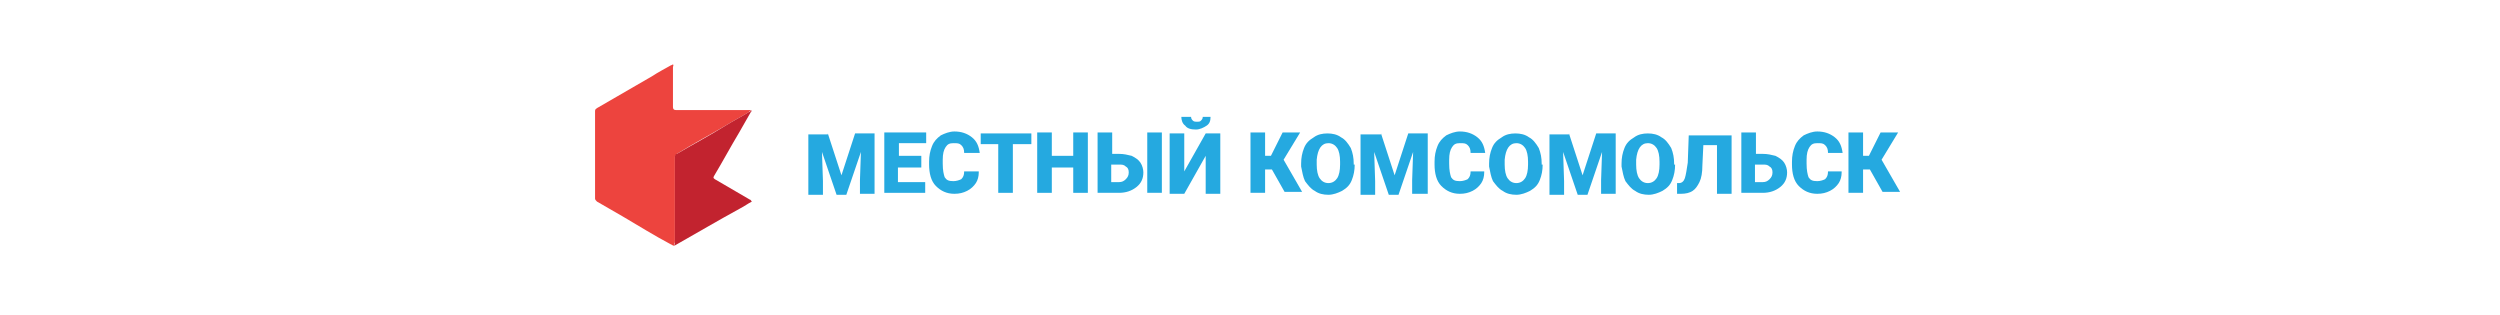
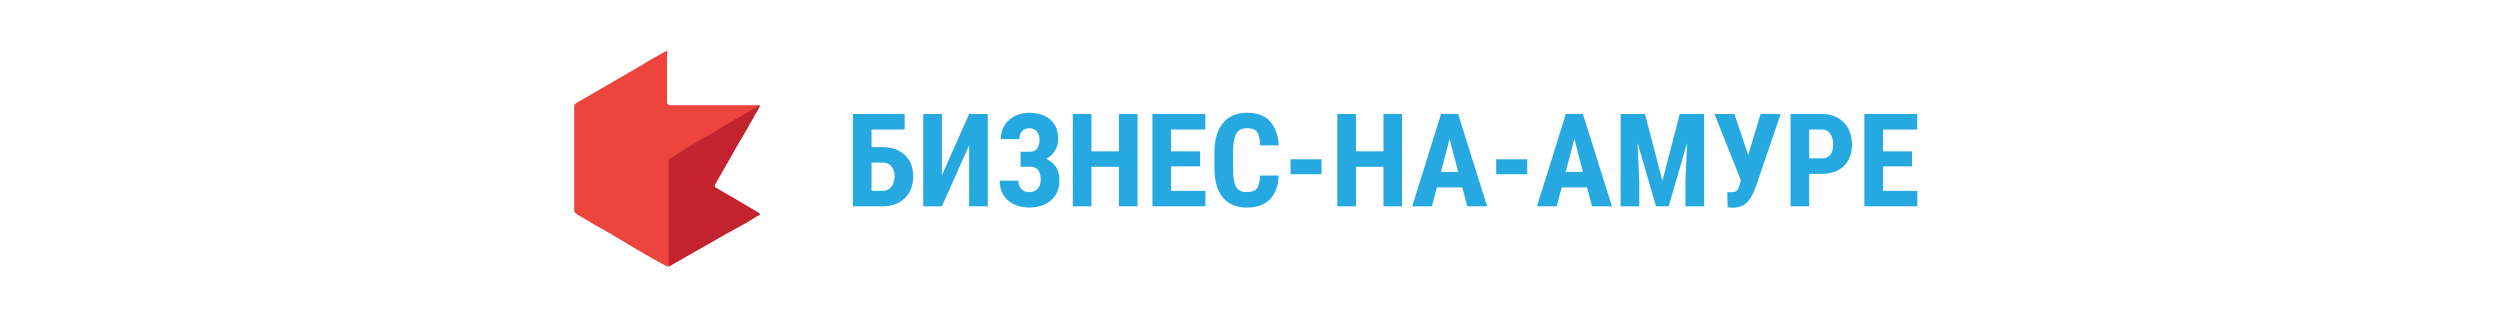
<svg xmlns="http://www.w3.org/2000/svg" version="1.1" id="Слой_1" image-rendering="optimizeQuality" text-rendering="geometricPrecision" shape-rendering="geometricPrecision" x="0px" y="0px" viewBox="0 0 256.7 32.3" style="enable-background:new 0 0 256.7 32.3;" xml:space="preserve">
-   <style type="text/css">
+   <defs id="defs51" />
+   <style type="text/css" id="style2">
	.st0{fill:#ED443E;}
	.st1{fill:#C2232F;}
	.st2{fill:#25A9E0;}
</style>
-   <g>
-     <path class="st0" d="M69.3,25.2c-0.2,0.1-0.3-0.1-0.4-0.1c-1.7-0.9-3.3-1.9-5-2.9c-0.9-0.5-1.7-1-2.6-1.5c-0.1-0.1-0.2-0.2-0.2-0.3   c0-3,0-6,0-9c0-0.2,0.1-0.2,0.2-0.3c1.9-1.1,3.8-2.2,5.7-3.3c0.6-0.4,1.2-0.7,1.9-1.1c0.1,0,0.2-0.1,0.2-0.1c0.1,0.1,0,0.2,0,0.3   c0,1.4,0,2.7,0,4.1c0,0.2,0.1,0.3,0.3,0.3c2.5,0,4.9,0,7.4,0c0.1,0,0.2,0,0.3,0c0,0.1-0.2,0.1-0.2,0.2c-0.8,0.5-1.6,0.9-2.4,1.4   c-1.7,1-3.4,1.9-5,2.9c-0.1,0.1-0.2,0.2-0.2,0.3c0,2.9,0,5.9,0,8.8C69.2,25,69.2,25.1,69.3,25.2z" />
-     <path class="st1" d="M69.3,25.2c-0.1-0.1,0-0.2,0-0.3c0-2.9,0-5.9,0-8.8c0-0.2,0.1-0.3,0.2-0.3c1.7-1,3.4-1.9,5-2.9   c0.8-0.5,1.6-0.9,2.4-1.4c0.1-0.1,0.2,0,0.2-0.2c0.1,0.1,0.1,0.1,0,0.2c-0.4,0.7-0.8,1.4-1.2,2.1c-0.9,1.5-1.7,3-2.6,4.5   c-0.1,0.2,0,0.2,0.1,0.3c1.2,0.7,2.4,1.4,3.6,2.1c0.1,0,0.1,0.1,0.2,0.2c-0.4,0.2-0.8,0.5-1.2,0.7C73.8,22.6,71.6,23.9,69.3,25.2   C69.3,25.2,69.3,25.2,69.3,25.2z" />
+   <style id="style2-35" type="text/css">
+ 	.st0{fill:#ED443E;}
+ 	.st1{fill:#C2232F;}
+ 	.st2{fill:#25A9E0;}
+ </style>
+   <style type="text/css" id="style2-3">
+ 	.st0{fill:#ED443E;}
+ 	.st1{fill:#C2232F;}
+ 	.st2{fill:#25A9E0;}
+ </style>
+   <style id="style2-6" type="text/css">
+ 	.st0{fill:#ED443E;}
+ 	.st1{fill:#C2232F;}
+ </style>
+   <g style="image-rendering:optimizeQuality;shape-rendering:geometricPrecision;text-rendering:geometricPrecision" id="g870" transform="matrix(0.2915357,0,0,0.2915357,58.95638,5.206829)">
+     <path class="st0" d="M 33.243,76.1 C 32,75.6 32.364,75.743 32,75.6 25,71.9 18.5,67.8 11.5,63.7 7.8,61.7 4.5,59.6 0.9,57.6 0.4,57.2 0,56.8 0,56.4 V 19.6 C 0,18.8 0.4,18.8 0.8,18.4 8.6,13.9 16.4,9.4 24.1,4.9 26.6,3.3 29,2 31.9,0.4 32.3,0.4 32.7,0 32.7,0 c 0.4,0.4 0,0.8 0,1.2 V 18 c 0,0.8 0.4,1.2 1.2,1.2 h 30.3 1.2 c -0.257,0.9 -0.2,0.4 -0.8,0.8 -3.7,2.1 -6.5,3.7 -9.8,5.7 -7,4.1 -13.9,7.8 -20.5,11.9 -0.037,0.884 -0.578,1.243 -0.8,1.2 v 36 c -0.257,1.3 -0.258,0.13 -0.257,1.3 z" id="path4-7" style="fill:#ed443e" />
+     <path class="st1" d="m 33.243,76.1 v -1.2 -36 c 0,-0.538 0.118,-0.575 0.8,-1.2 7.7,-5 13.2,-7.8 20.3,-12.1 3.3,-2 3.324,-2.035 11.057,-6.4 v 0 c -0.257,0.9 -0.157,0.5 -0.257,0.9 -1.6,2.9 -3.3,5.7 -4.9,8.6 -3.7,6.1 -7,12.3 -10.6,18.4 -0.4,0.8 0,0.8 0.4,1.2 4.9,2.9 9.8,5.7 14.7,8.6 0.4,0 0.4,0.4 0.8,0.8 -1.6,0.8 -3.3,2 -4.9,2.9 -9,4.9 -18,10.2 -27.4,15.5 z" id="path6-5" style="fill:#c2232f" />
  </g>
-   <g>
-     <path class="st2" d="M85,13.7l1.4,4.3l1.4-4.3h2v6.2h-1.5v-1.4l0.1-2.9l-1.5,4.4h-1l-1.5-4.4l0.1,3v1.4h-1.5v-6.2H85z" />
-     <path class="st2" d="M94.5,17.2h-2.3v1.5h2.8v1.1h-4.2v-6.2h4.3v1.1h-2.8v1.3h2.3V17.2z" />
-     <path class="st2" d="M100.5,17.7c0,0.4-0.1,0.8-0.3,1.1s-0.5,0.6-0.9,0.8c-0.4,0.2-0.8,0.3-1.3,0.3c-0.8,0-1.4-0.3-1.9-0.8   c-0.5-0.5-0.7-1.3-0.7-2.2v-0.3c0-0.6,0.1-1.1,0.3-1.6c0.2-0.5,0.5-0.8,0.9-1.1c0.4-0.2,0.9-0.4,1.4-0.4c0.7,0,1.3,0.2,1.8,0.6   c0.5,0.4,0.7,0.9,0.8,1.6H99c0-0.4-0.1-0.6-0.3-0.8c-0.2-0.2-0.4-0.2-0.8-0.2c-0.4,0-0.6,0.1-0.8,0.4c-0.2,0.3-0.3,0.7-0.3,1.3v0.4   c0,0.7,0.1,1.1,0.2,1.4c0.2,0.3,0.4,0.4,0.9,0.4c0.3,0,0.6-0.1,0.8-0.2c0.2-0.2,0.3-0.4,0.3-0.8H100.5z" />
-     <path class="st2" d="M105.9,14.8h-1.9v5h-1.5v-5h-1.8v-1.1h5.2V14.8z" />
-     <path class="st2" d="M111.7,19.8h-1.5v-2.6h-2.2v2.6h-1.5v-6.2h1.5v2.4h2.2v-2.4h1.5V19.8z" />
-     <path class="st2" d="M114.1,15.8h0.8c0.5,0,0.9,0.1,1.3,0.2c0.4,0.2,0.7,0.4,0.9,0.7c0.2,0.3,0.3,0.7,0.3,1c0,0.6-0.2,1.1-0.7,1.5   c-0.5,0.4-1.1,0.6-1.8,0.6h-2.2v-6.2h1.5V15.8z M114.1,16.9v1.8h0.8c0.3,0,0.5-0.1,0.7-0.3c0.2-0.2,0.3-0.4,0.3-0.7   c0-0.3-0.1-0.5-0.3-0.6c-0.2-0.2-0.4-0.2-0.7-0.2H114.1z M119.3,19.8h-1.5v-6.2h1.5V19.8z" />
-     <path class="st2" d="M123.8,13.7h1.5v6.2h-1.5v-3.9l-2.2,3.9h-1.5v-6.2h1.5v3.9L123.8,13.7z M124.3,12c0,0.4-0.1,0.7-0.4,0.9   c-0.3,0.2-0.7,0.4-1.1,0.4c-0.5,0-0.9-0.1-1.1-0.4c-0.3-0.2-0.4-0.6-0.4-0.9h1c0,0.2,0.1,0.3,0.2,0.4c0.1,0.1,0.3,0.1,0.4,0.1   c0.2,0,0.3,0,0.4-0.1c0.1-0.1,0.2-0.2,0.2-0.4H124.3z" />
-     <path class="st2" d="M130.6,17.4h-0.7v2.4h-1.5v-6.2h1.5V16h0.6l1.2-2.4h1.8l-1.7,2.8l1.9,3.3h-1.8L130.6,17.4z" />
-     <path class="st2" d="M139.1,16.9c0,0.6-0.1,1.1-0.3,1.6c-0.2,0.5-0.5,0.8-1,1.1c-0.4,0.2-0.9,0.4-1.4,0.4c-0.5,0-1-0.1-1.4-0.4   c-0.4-0.2-0.7-0.6-1-1c-0.2-0.4-0.3-1-0.4-1.5v-0.3c0-0.6,0.1-1.1,0.3-1.6c0.2-0.5,0.5-0.8,1-1.1c0.4-0.3,0.9-0.4,1.4-0.4   c0.5,0,1,0.1,1.4,0.4c0.4,0.2,0.7,0.6,1,1.1c0.2,0.5,0.3,1,0.3,1.6V16.9z M137.6,16.6c0-0.6-0.1-1.1-0.3-1.4   c-0.2-0.3-0.5-0.5-0.9-0.5c-0.7,0-1.1,0.6-1.2,1.7l0,0.5c0,0.6,0.1,1.1,0.3,1.4c0.2,0.3,0.5,0.5,0.9,0.5c0.4,0,0.7-0.2,0.9-0.5   c0.2-0.3,0.3-0.8,0.3-1.4V16.6z" />
-     <path class="st2" d="M141.8,13.7l1.4,4.3l1.4-4.3h2v6.2H145v-1.4l0.1-2.9l-1.5,4.4h-1l-1.5-4.4l0.1,3v1.4h-1.5v-6.2H141.8z" />
-     <path class="st2" d="M152.4,17.7c0,0.4-0.1,0.8-0.3,1.1c-0.2,0.3-0.5,0.6-0.9,0.8c-0.4,0.2-0.8,0.3-1.3,0.3c-0.8,0-1.4-0.3-1.9-0.8   c-0.5-0.5-0.7-1.3-0.7-2.2v-0.3c0-0.6,0.1-1.1,0.3-1.6c0.2-0.5,0.5-0.8,0.9-1.1c0.4-0.2,0.9-0.4,1.4-0.4c0.7,0,1.3,0.2,1.8,0.6   c0.5,0.4,0.7,0.9,0.8,1.6H151c0-0.4-0.1-0.6-0.3-0.8c-0.2-0.2-0.4-0.2-0.8-0.2c-0.4,0-0.6,0.1-0.8,0.4c-0.2,0.3-0.3,0.7-0.3,1.3   v0.4c0,0.7,0.1,1.1,0.2,1.4c0.2,0.3,0.4,0.4,0.9,0.4c0.3,0,0.6-0.1,0.8-0.2c0.2-0.2,0.3-0.4,0.3-0.8H152.4z" />
-     <path class="st2" d="M158.4,16.9c0,0.6-0.1,1.1-0.3,1.6c-0.2,0.5-0.5,0.8-1,1.1c-0.4,0.2-0.9,0.4-1.4,0.4s-1-0.1-1.4-0.4   c-0.4-0.2-0.7-0.6-1-1c-0.2-0.4-0.3-1-0.4-1.5v-0.3c0-0.6,0.1-1.1,0.3-1.6c0.2-0.5,0.5-0.8,1-1.1c0.4-0.3,0.9-0.4,1.4-0.4   c0.5,0,1,0.1,1.4,0.4c0.4,0.2,0.7,0.6,1,1.1c0.2,0.5,0.3,1,0.3,1.6V16.9z M156.9,16.6c0-0.6-0.1-1.1-0.3-1.4   c-0.2-0.3-0.5-0.5-0.9-0.5c-0.7,0-1.1,0.6-1.2,1.7l0,0.5c0,0.6,0.1,1.1,0.3,1.4c0.2,0.3,0.5,0.5,0.9,0.5c0.4,0,0.7-0.2,0.9-0.5   c0.2-0.3,0.3-0.8,0.3-1.4V16.6z" />
-     <path class="st2" d="M161.1,13.7l1.4,4.3l1.4-4.3h2v6.2h-1.5v-1.4l0.1-2.9l-1.5,4.4h-1l-1.5-4.4l0.1,3v1.4h-1.5v-6.2H161.1z" />
-     <path class="st2" d="M172,16.9c0,0.6-0.1,1.1-0.3,1.6c-0.2,0.5-0.5,0.8-1,1.1c-0.4,0.2-0.9,0.4-1.4,0.4s-1-0.1-1.4-0.4   c-0.4-0.2-0.7-0.6-1-1c-0.2-0.4-0.3-1-0.4-1.5v-0.3c0-0.6,0.1-1.1,0.3-1.6c0.2-0.5,0.5-0.8,1-1.1c0.4-0.3,0.9-0.4,1.4-0.4   c0.5,0,1,0.1,1.4,0.4c0.4,0.2,0.7,0.6,1,1.1c0.2,0.5,0.3,1,0.3,1.6V16.9z M170.4,16.6c0-0.6-0.1-1.1-0.3-1.4   c-0.2-0.3-0.5-0.5-0.9-0.5c-0.7,0-1.1,0.6-1.2,1.7l0,0.5c0,0.6,0.1,1.1,0.3,1.4c0.2,0.3,0.5,0.5,0.9,0.5c0.4,0,0.7-0.2,0.9-0.5   c0.2-0.3,0.3-0.8,0.3-1.4V16.6z" />
-     <path class="st2" d="M177.8,13.7v6.2h-1.5v-5h-1.4l-0.1,2.1c0,0.7-0.1,1.3-0.3,1.7c-0.2,0.4-0.4,0.7-0.7,0.9   c-0.3,0.2-0.7,0.3-1.2,0.3h-0.4v-1.1l0.2,0c0.3,0,0.5-0.2,0.6-0.5c0.1-0.3,0.2-0.9,0.3-1.6l0.1-2.8H177.8z" />
-     <path class="st2" d="M180.2,15.8h0.8c0.5,0,0.9,0.1,1.3,0.2c0.4,0.2,0.7,0.4,0.9,0.7c0.2,0.3,0.3,0.7,0.3,1c0,0.6-0.2,1.1-0.7,1.5   c-0.5,0.4-1.1,0.6-1.8,0.6h-2.2v-6.2h1.5V15.8z M180.2,16.9v1.8h0.8c0.3,0,0.5-0.1,0.7-0.3s0.3-0.4,0.3-0.7c0-0.3-0.1-0.5-0.3-0.6   c-0.2-0.2-0.4-0.2-0.7-0.2H180.2z" />
-     <path class="st2" d="M189.1,17.7c0,0.4-0.1,0.8-0.3,1.1c-0.2,0.3-0.5,0.6-0.9,0.8c-0.4,0.2-0.8,0.3-1.3,0.3c-0.8,0-1.4-0.3-1.9-0.8   c-0.5-0.5-0.7-1.3-0.7-2.2v-0.3c0-0.6,0.1-1.1,0.3-1.6c0.2-0.5,0.5-0.8,0.9-1.1c0.4-0.2,0.9-0.4,1.4-0.4c0.7,0,1.3,0.2,1.8,0.6   c0.5,0.4,0.7,0.9,0.8,1.6h-1.5c0-0.4-0.1-0.6-0.3-0.8c-0.2-0.2-0.4-0.2-0.8-0.2c-0.4,0-0.6,0.1-0.8,0.4c-0.2,0.3-0.3,0.7-0.3,1.3   v0.4c0,0.7,0.1,1.1,0.2,1.4c0.2,0.3,0.4,0.4,0.9,0.4c0.3,0,0.6-0.1,0.8-0.2c0.2-0.2,0.3-0.4,0.3-0.8H189.1z" />
-     <path class="st2" d="M192,17.4h-0.7v2.4h-1.5v-6.2h1.5V16h0.6l1.2-2.4h1.8l-1.7,2.8l1.9,3.3h-1.8L192,17.4z" />
+   <g aria-label="БИЗНЕС-НА-АМУРЕ" transform="translate(97.25094,-39.0311)" style="font-style:normal;font-variant:normal;font-weight:bold;font-stretch:normal;font-size:13.333px;line-height:1.25;font-family:'Roboto Condensed';-inkscape-font-specification:'Roboto Condensed, Bold';letter-spacing:0px;word-spacing:0px;fill:#25a9e0;fill-opacity:1;stroke:none;image-rendering:optimizeQuality;shape-rendering:geometricPrecision;text-rendering:geometricPrecision" id="flowRoot872">
+     <path d="m -4.361,52.331 h -3.398 v 1.81 h 1.133 q 1.439,0 2.292,0.82 0.853,0.814 0.853,2.181 0,1.361 -0.833,2.207 -0.833,0.84 -2.207,0.866 h -3.158 v -9.479 h 5.319 z m -3.398,3.398 v 2.897 h 1.159 q 0.56,0 0.879,-0.417 0.326,-0.423 0.326,-1.081 0,-0.618 -0.319,-1.003 -0.312,-0.391 -0.872,-0.397 z" id="path839" />
+     <path d="m 2.26,50.736 h 1.914 v 9.479 H 2.26 v -6.276 l -2.793,6.276 H -2.454 v -9.479 h 1.921 v 6.283 z" id="path841" />
+     <path d="m 9.486,53.347 q 0,-0.521 -0.293,-0.833 -0.286,-0.312 -0.781,-0.312 -0.436,0 -0.716,0.306 -0.273,0.299 -0.273,0.801 H 5.508 q 0,-0.788 0.378,-1.4 0.384,-0.618 1.055,-0.957 0.671,-0.339 1.471,-0.339 1.413,0 2.201,0.71 0.794,0.703 0.794,1.986 0,0.651 -0.332,1.191 -0.326,0.534 -0.898,0.846 0.651,0.273 1.003,0.833 0.352,0.553 0.352,1.38 0,1.283 -0.853,2.031 -0.853,0.749 -2.266,0.749 -0.859,0 -1.556,-0.332 Q 6.166,59.675 5.775,59.057 5.391,58.438 5.391,57.585 h 1.921 q 0,0.488 0.306,0.833 0.306,0.345 0.794,0.345 0.547,0 0.872,-0.345 0.326,-0.345 0.326,-0.892 0,-0.736 -0.28,-1.055 -0.28,-0.319 -0.814,-0.319 H 7.546 v -1.543 h 0.977 q 0.964,-0.006 0.964,-1.263 z" id="path843" />
+     <path d="M 19.551,60.215 H 17.644 v -4.056 h -2.826 v 4.056 h -1.914 v -9.479 h 1.914 v 3.835 h 2.826 v -3.835 h 1.908 z" id="path845" />
+     <path d="m 25.977,56.114 h -2.982 v 2.513 h 3.529 v 1.589 h -5.443 v -9.479 h 5.43 v 1.595 h -3.516 v 2.24 h 2.982 z" id="path847" />
+     <path d="m 34.044,57.058 q -0.072,1.621 -0.911,2.454 -0.84,0.833 -2.37,0.833 -1.608,0 -2.467,-1.055 -0.853,-1.061 -0.853,-3.021 V 54.675 q 0,-1.953 0.885,-3.008 0.885,-1.061 2.461,-1.061 1.549,0 2.35,0.866 0.807,0.866 0.918,2.487 h -1.921 q -0.026,-1.003 -0.312,-1.38 -0.28,-0.384 -1.035,-0.384 -0.768,0 -1.087,0.54 -0.319,0.534 -0.339,1.764 v 1.79 q 0,1.413 0.312,1.94 0.319,0.527 1.087,0.527 0.755,0 1.042,-0.365 0.286,-0.371 0.326,-1.335 z" id="path849" />
+     <path d="M 38.445,56.921 H 35.261 V 55.385 H 38.445 Z" id="path851" />
+     <path d="m 46.713,60.215 h -1.908 v -4.056 h -2.826 v 4.056 h -1.914 v -9.479 h 1.914 v 3.835 h 2.826 v -3.835 h 1.908 z" id="path853" />
+     <path d="m 52.898,58.275 h -2.611 l -0.508,1.94 h -2.025 l 2.962,-9.479 h 1.751 l 2.982,9.479 h -2.044 z m -2.194,-1.595 h 1.771 l -0.885,-3.379 z" id="path855" />
+     <path d="m 59.564,56.921 h -3.184 v -1.536 h 3.184 z" id="path857" />
+     <path d="m 65.71,58.275 h -2.611 l -0.508,1.94 h -2.025 l 2.962,-9.479 h 1.751 l 2.982,9.479 h -2.044 z m -2.194,-1.595 h 1.771 l -0.885,-3.379 z" id="path859" />
+     <path d="m 71.654,50.736 1.79,6.855 1.784,-6.855 h 2.5 v 9.479 H 75.808 V 57.65 l 0.176,-3.952 -1.895,6.517 h -1.302 l -1.895,-6.517 0.176,3.952 v 2.565 h -1.914 v -9.479 z" id="path861" />
+     <path d="m 82.253,54.949 1.276,-4.212 h 2.057 l -2.598,7.617 q -0.443,1.133 -0.957,1.556 -0.508,0.423 -1.224,0.443 h -0.208 l -0.456,-0.026 -0.033,-1.589 q 0.065,0.026 0.423,0.026 0.365,0 0.547,-0.163 0.189,-0.163 0.326,-0.729 l 0.091,-0.345 -2.708,-6.79 h 2.051 z" id="path863" />
+     <path d="m 88.516,56.882 v 3.333 h -1.914 v -9.479 h 3.229 q 1.406,0 2.24,0.872 0.84,0.872 0.84,2.266 0,1.393 -0.827,2.201 -0.827,0.807 -2.292,0.807 z m 0,-1.595 h 1.315 q 0.547,0 0.846,-0.358 0.299,-0.358 0.299,-1.042 0,-0.71 -0.306,-1.126 -0.306,-0.423 -0.82,-0.43 h -1.335 z" id="path865" />
+     <path d="m 99.076,56.114 h -2.982 v 2.513 h 3.529 v 1.589 h -5.443 v -9.479 h 5.43 v 1.595 h -3.516 v 2.24 h 2.982 z" id="path867" />
  </g>
</svg>
